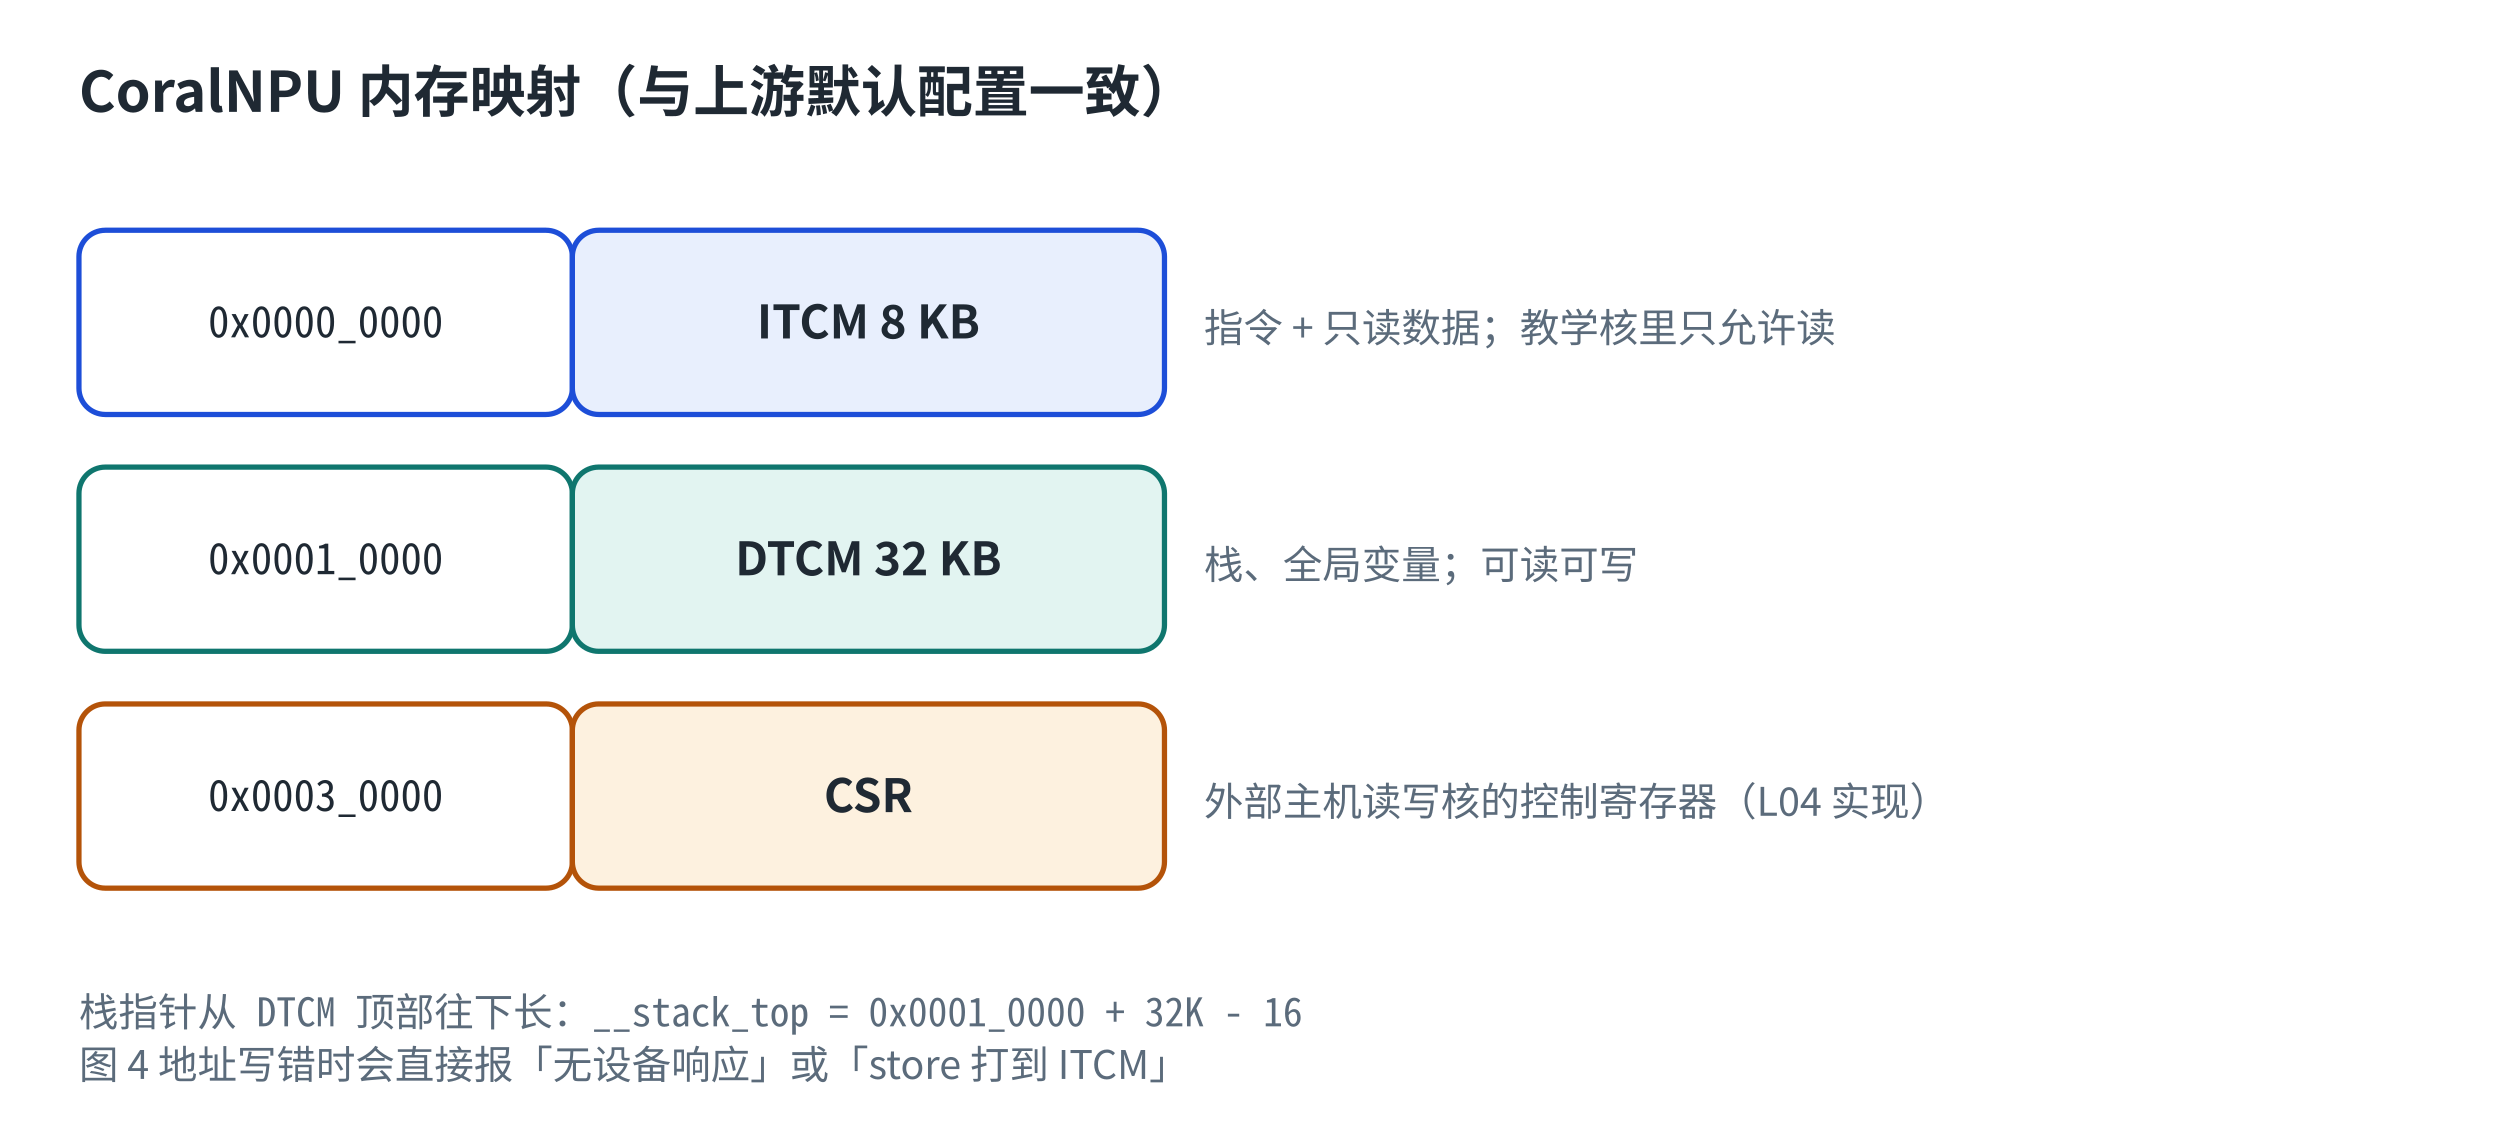
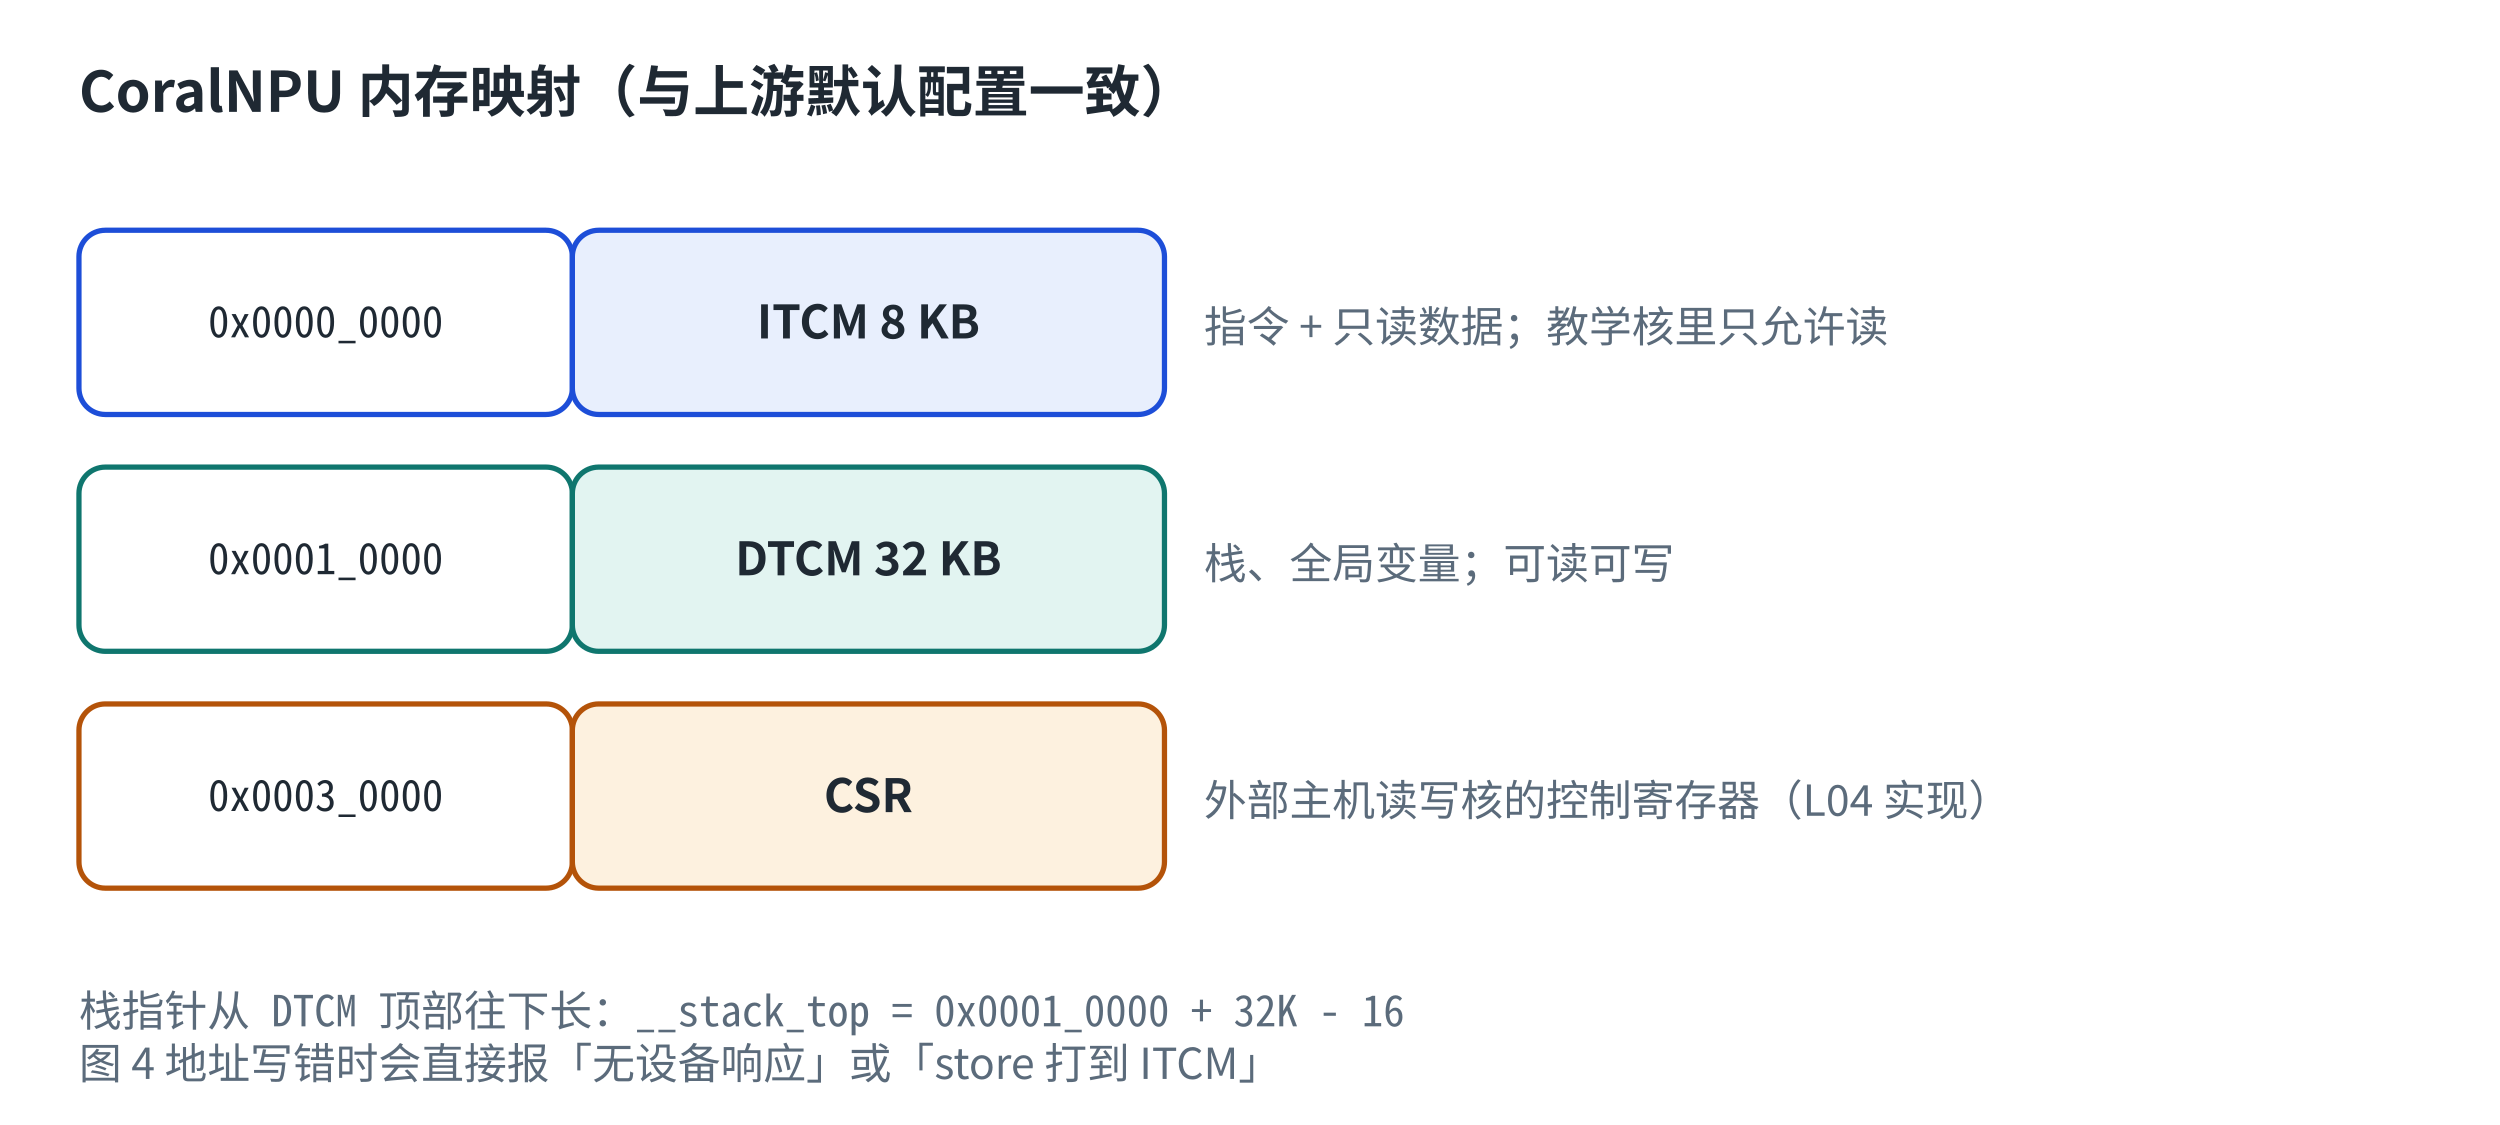
<svg xmlns="http://www.w3.org/2000/svg" width="760" height="342" viewBox="0 0 760 342">
  <defs>
    <marker id="arrowhead" viewBox="0 0 10 10" refX="9" refY="5" markerWidth="7" markerHeight="7" orient="auto-start-reverse">
      <path d="M 0 0 L 10 5 L 0 10 z" fill="#1f2933" />
    </marker>
  </defs>
  <rect width="760" height="342" fill="#ffffff" />
  <text x="24" y="34" font-family="'Noto Sans CJK SC','Noto Sans CJK JP',sans-serif" font-size="17" font-weight="700" fill="#1f2933" text-anchor="start">
    <tspan x="24" dy="0">CoralNPU 内存映射（与上游默认配置一致）</tspan>
  </text>
  <rect x="24" y="70" width="150" height="56" rx="8" ry="8" fill="#ffffff" stroke="#1d4ed8" stroke-width="1.6" />
  <text x="99.0" y="102.55" font-family="'Noto Sans Mono CJK SC','DejaVu Sans Mono',monospace" font-size="13" font-weight="400" fill="#1f2933" text-anchor="middle">
    <tspan x="99.0" dy="0">0x0000_0000</tspan>
  </text>
  <rect x="174" y="70" width="180" height="56" rx="8" ry="8" fill="#e8effd" stroke="#1d4ed8" stroke-width="1.6" />
  <text x="264.0" y="102.9" font-family="'Noto Sans CJK SC','Noto Sans CJK JP',sans-serif" font-size="14" font-weight="700" fill="#1f2933" text-anchor="middle">
    <tspan x="264.0" dy="0">ITCM  8 KB</tspan>
  </text>
-   <text x="366" y="104" font-family="'Noto Sans CJK SC','Noto Sans CJK JP',sans-serif" font-size="12" font-weight="400" fill="#5b6b7b" text-anchor="start">
+   <text x="366" y="104" font-family="'Noto Sans CJK SC','Noto Sans CJK JP',sans-serif" font-size="13" font-weight="400" fill="#5b6b7b" text-anchor="start">
    <tspan x="366" dy="0">指令 + 只读数据；教学核里只允许读</tspan>
  </text>
  <rect x="24" y="142" width="150" height="56" rx="8" ry="8" fill="#ffffff" stroke="#0f766e" stroke-width="1.6" />
  <text x="99.0" y="174.55" font-family="'Noto Sans Mono CJK SC','DejaVu Sans Mono',monospace" font-size="13" font-weight="400" fill="#1f2933" text-anchor="middle">
    <tspan x="99.0" dy="0">0x0001_0000</tspan>
  </text>
  <rect x="174" y="142" width="180" height="56" rx="8" ry="8" fill="#e2f4f1" stroke="#0f766e" stroke-width="1.6" />
  <text x="264.0" y="174.9" font-family="'Noto Sans CJK SC','Noto Sans CJK JP',sans-serif" font-size="14" font-weight="700" fill="#1f2933" text-anchor="middle">
    <tspan x="264.0" dy="0">DTCM 32 KB</tspan>
  </text>
-   <text x="366" y="176" font-family="'Noto Sans CJK SC','Noto Sans CJK JP',sans-serif" font-size="12" font-weight="400" fill="#5b6b7b" text-anchor="start">
+   <text x="366" y="176" font-family="'Noto Sans CJK SC','Noto Sans CJK JP',sans-serif" font-size="13" font-weight="400" fill="#5b6b7b" text-anchor="start">
    <tspan x="366" dy="0">栈、全局变量；可读可写</tspan>
  </text>
  <rect x="24" y="214" width="150" height="56" rx="8" ry="8" fill="#ffffff" stroke="#b45309" stroke-width="1.6" />
  <text x="99.0" y="246.55" font-family="'Noto Sans Mono CJK SC','DejaVu Sans Mono',monospace" font-size="13" font-weight="400" fill="#1f2933" text-anchor="middle">
    <tspan x="99.0" dy="0">0x0003_0000</tspan>
  </text>
  <rect x="174" y="214" width="180" height="56" rx="8" ry="8" fill="#fdf1df" stroke="#b45309" stroke-width="1.6" />
  <text x="264.0" y="246.9" font-family="'Noto Sans CJK SC','Noto Sans CJK JP',sans-serif" font-size="14" font-weight="700" fill="#1f2933" text-anchor="middle">
    <tspan x="264.0" dy="0">CSR</tspan>
  </text>
-   <text x="366" y="248" font-family="'Noto Sans CJK SC','Noto Sans CJK JP',sans-serif" font-size="12" font-weight="400" fill="#5b6b7b" text-anchor="start">
+   <text x="366" y="248" font-family="'Noto Sans CJK SC','Noto Sans CJK JP',sans-serif" font-size="13" font-weight="400" fill="#5b6b7b" text-anchor="start">
    <tspan x="366" dy="0">外部主机读写核的控制寄存器（L04 实现）</tspan>
  </text>
-   <text x="24" y="312" font-family="'Noto Sans Mono CJK SC','DejaVu Sans Mono',monospace" font-size="12" font-weight="400" fill="#5b6b7b" text-anchor="start">
+   <text x="24" y="312" font-family="'Noto Sans Mono CJK SC','DejaVu Sans Mono',monospace" font-size="13" font-weight="400" fill="#5b6b7b" text-anchor="start">
    <tspan x="24" dy="0">栈指针从 DTCM 顶部往下长：__stack_top = 0x0001_0000 + 32K - 16</tspan>
  </text>
-   <text x="24" y="328" font-family="'Noto Sans CJK SC','Noto Sans CJK JP',sans-serif" font-size="12" font-weight="400" fill="#5b6b7b" text-anchor="start">
+   <text x="24" y="328" font-family="'Noto Sans CJK SC','Noto Sans CJK JP',sans-serif" font-size="13" font-weight="400" fill="#5b6b7b" text-anchor="start">
    <tspan x="24" dy="0">图 4  地址写错时会直接报「无设备响应」或「store 打到 ITCM」</tspan>
  </text>
</svg>
